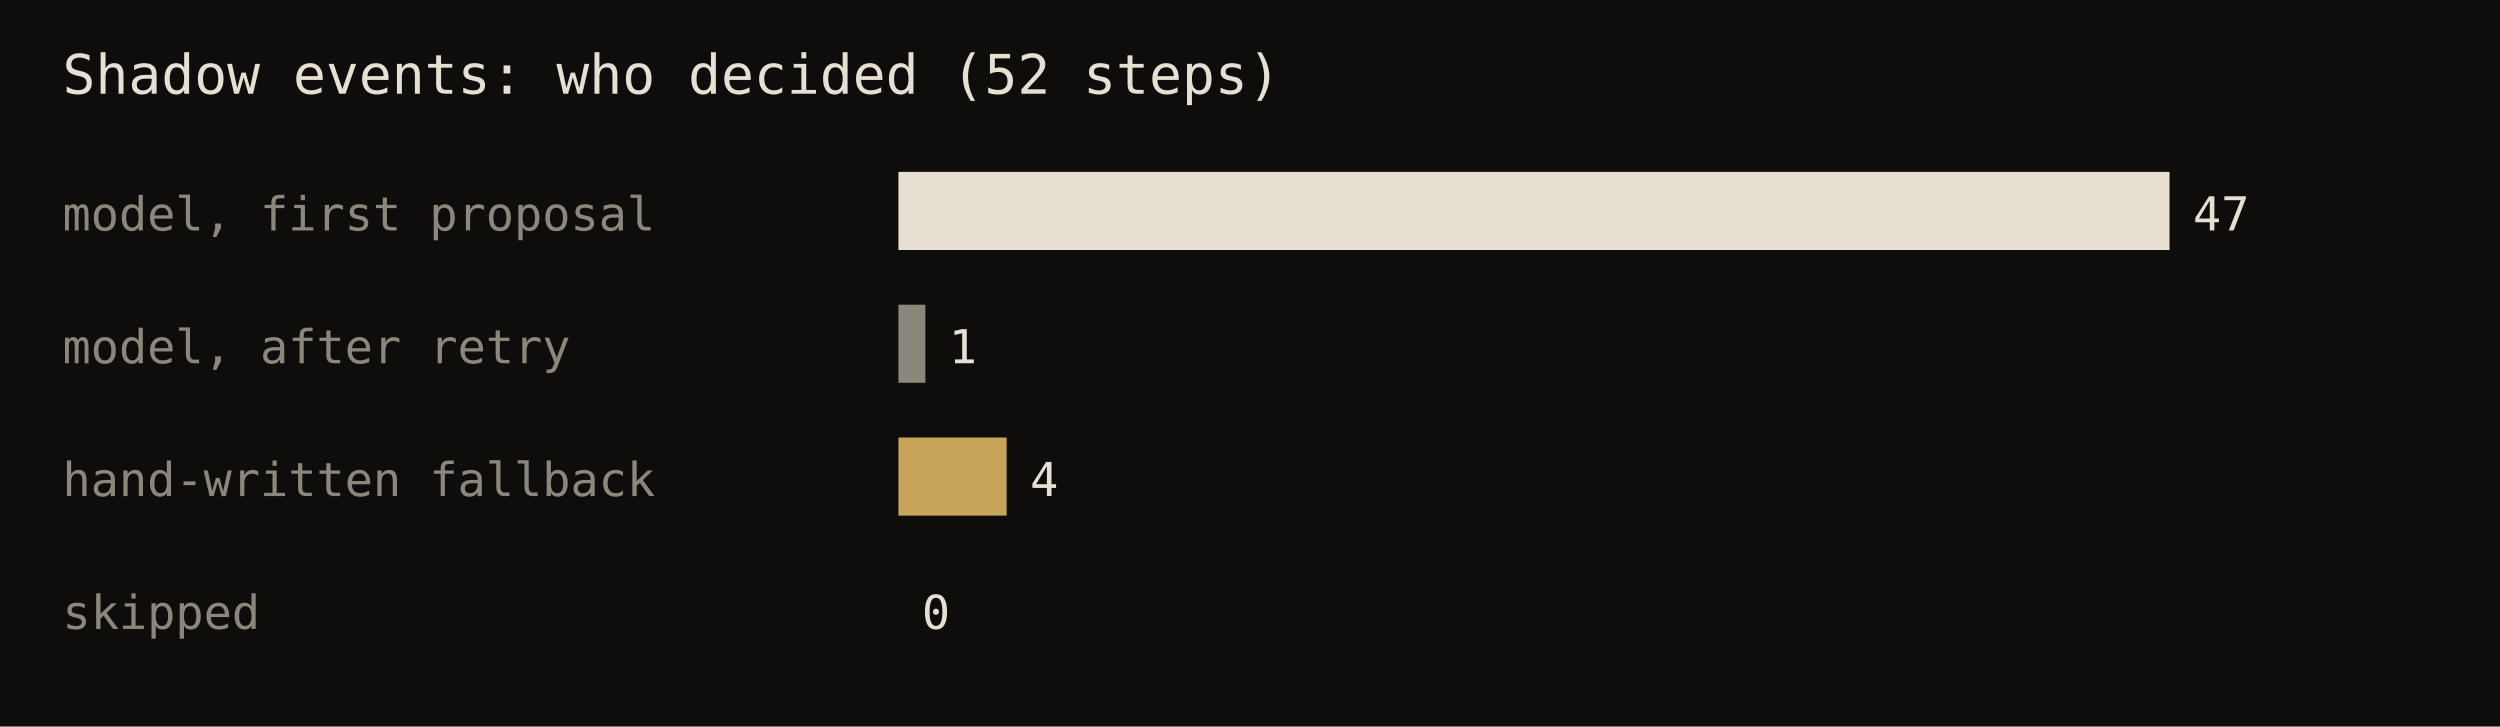
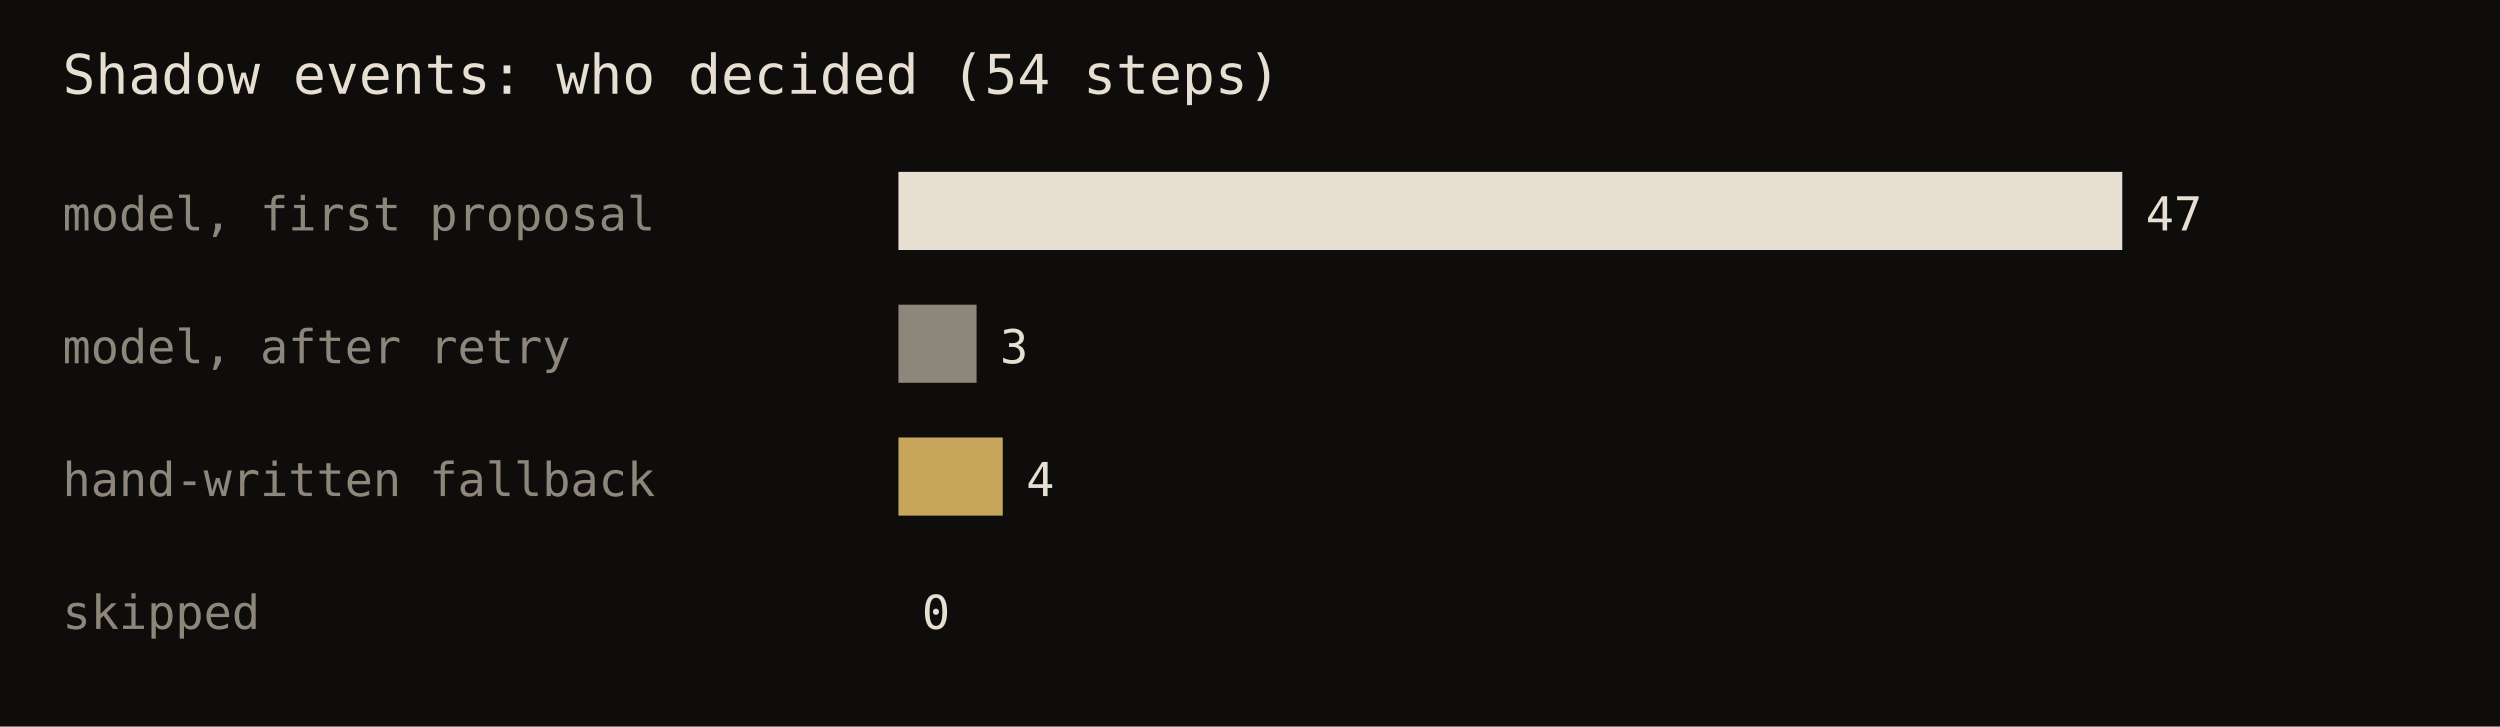
<svg xmlns="http://www.w3.org/2000/svg" width="640" height="186" font-family="ui-monospace, monospace" font-size="12">
  <rect width="100%" height="100%" fill="#0e0d0c" />
-   <text x="16" y="24" fill="#e6dfd2" font-size="14">Shadow events: who decided (52 steps)</text>
+   <text x="16" y="24" fill="#e6dfd2" font-size="14">Shadow events: who decided (54 steps)</text>
  <text x="16" y="59" fill="#8d867b">model, first proposal</text>
-   <rect x="230" y="44" width="325.4" height="20" fill="#e6dfd2" />
-   <text x="561.4" y="59" fill="#e6dfd2">47</text>
+   <rect x="230" y="44" width="313.3" height="20" fill="#e6dfd2" />
+   <text x="549.3" y="59" fill="#e6dfd2">47</text>
  <text x="16" y="93" fill="#8d867b">model, after retry</text>
-   <rect x="230" y="78" width="6.9" height="20" fill="#8d867b" />
-   <text x="242.9" y="93" fill="#e6dfd2">1</text>
+   <rect x="230" y="78" width="20.0" height="20" fill="#8d867b" />
+   <text x="256.0" y="93" fill="#e6dfd2">3</text>
  <text x="16" y="127" fill="#8d867b">hand-written fallback</text>
-   <rect x="230" y="112" width="27.7" height="20" fill="#c7a55b" />
-   <text x="263.7" y="127" fill="#e6dfd2">4</text>
+   <rect x="230" y="112" width="26.7" height="20" fill="#c7a55b" />
+   <text x="262.7" y="127" fill="#e6dfd2">4</text>
  <text x="16" y="161" fill="#8d867b">skipped</text>
  <rect x="230" y="146" width="0.0" height="20" fill="#b23a2f" />
  <text x="236.0" y="161" fill="#e6dfd2">0</text>
</svg>
